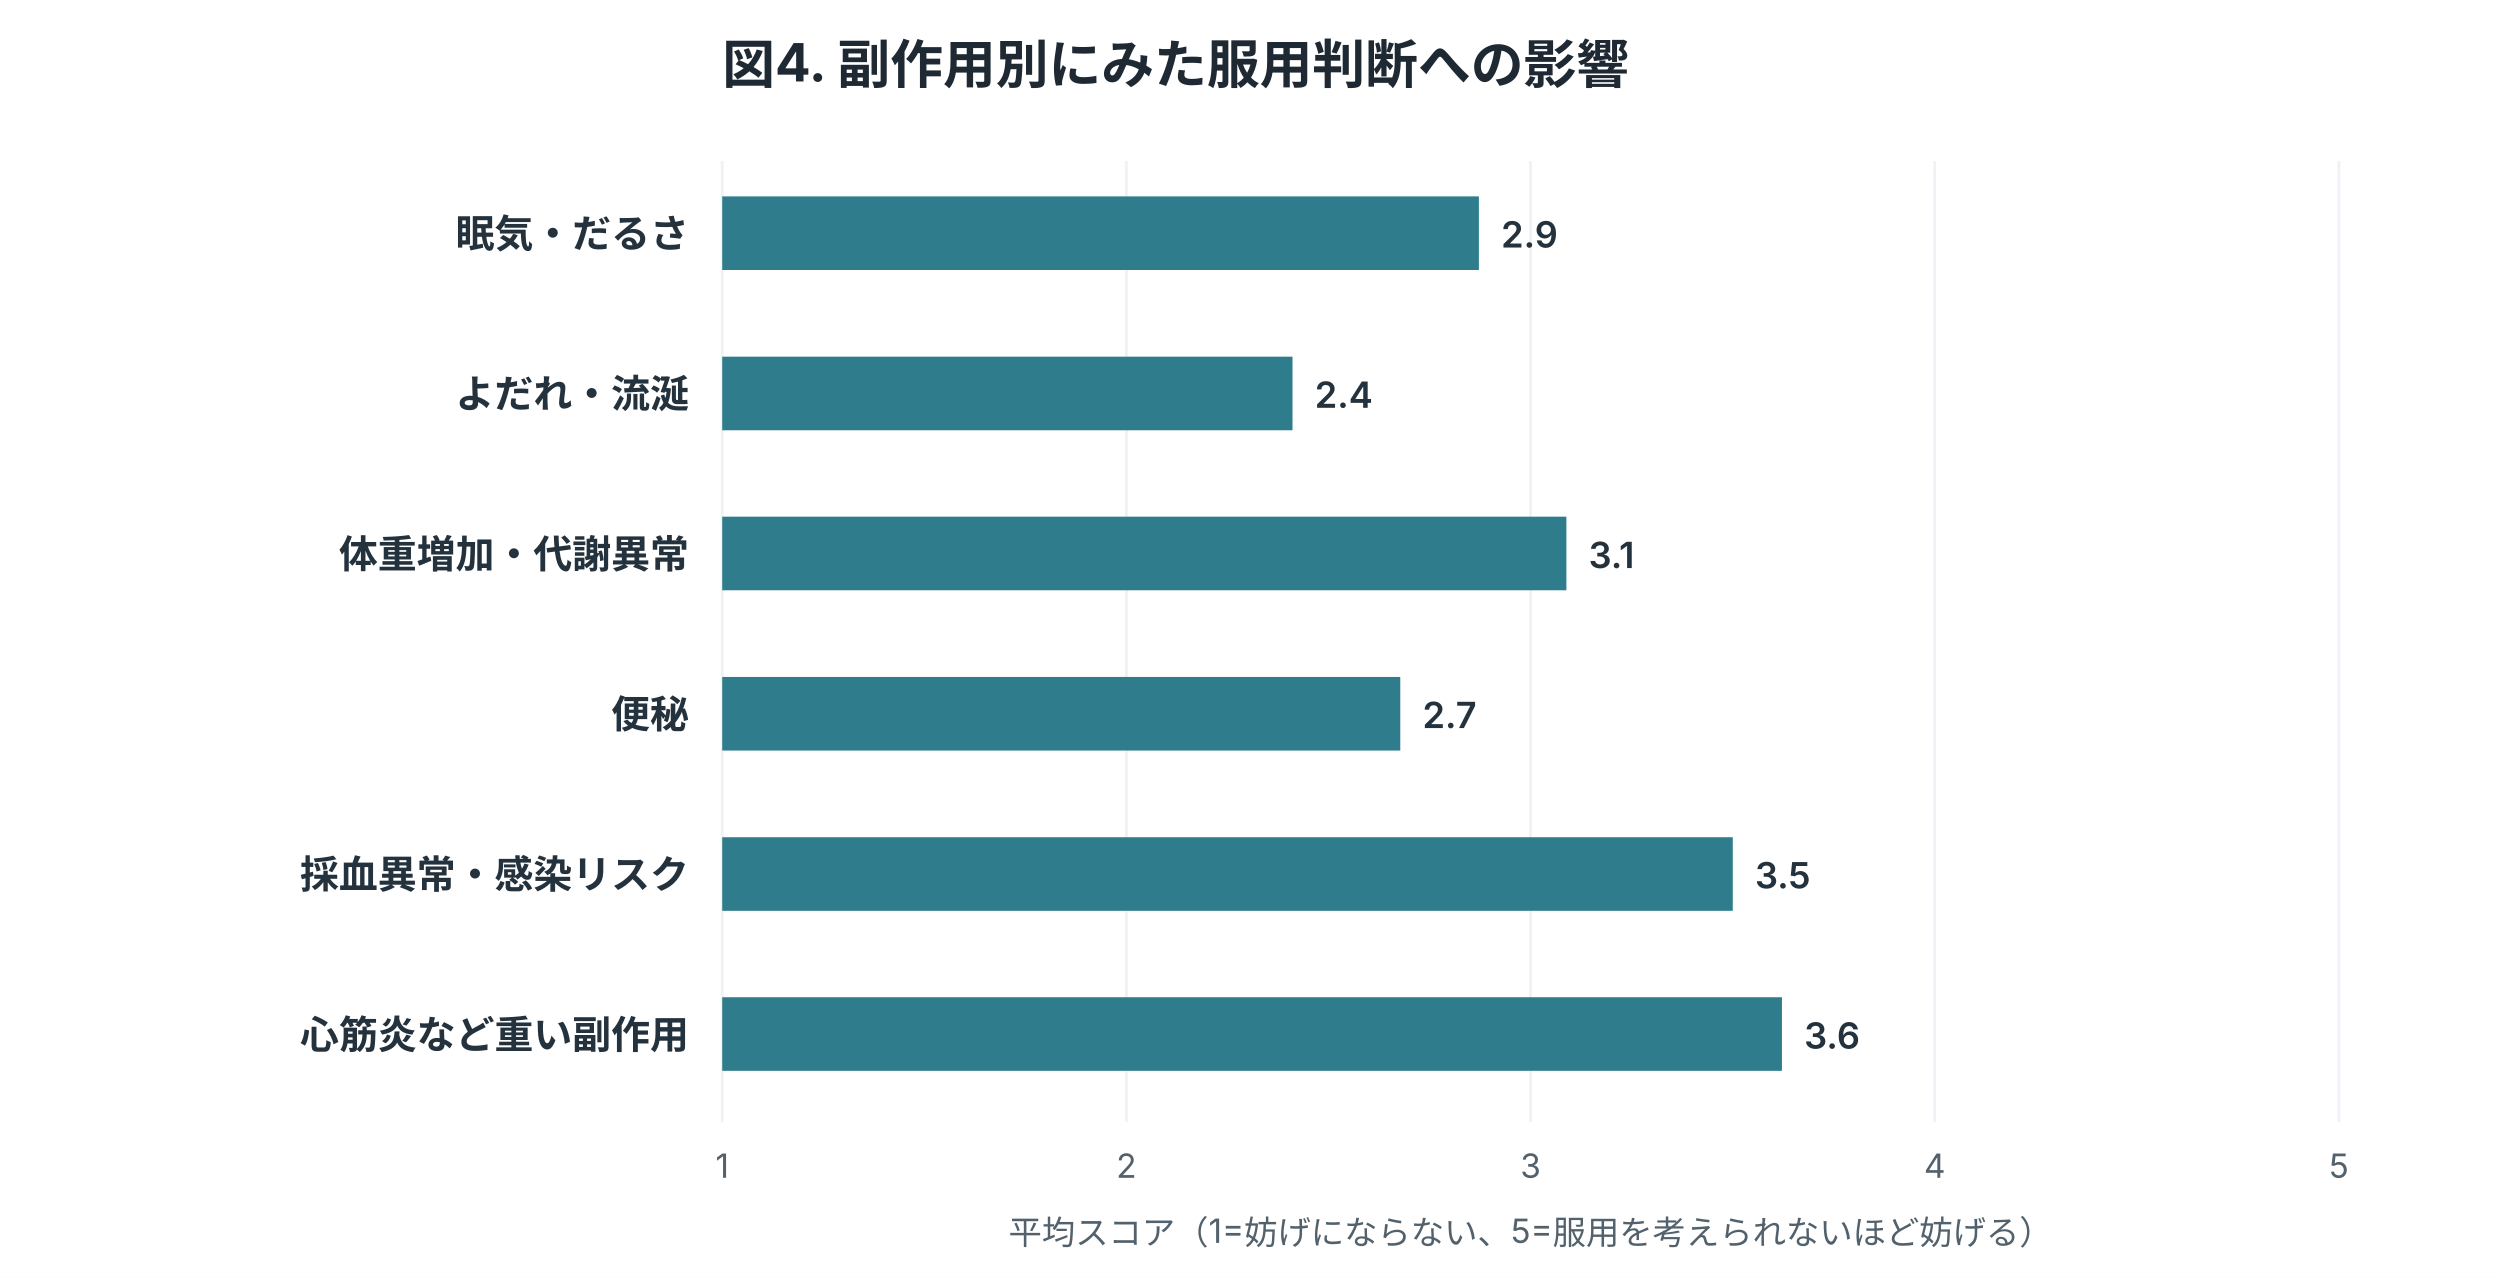
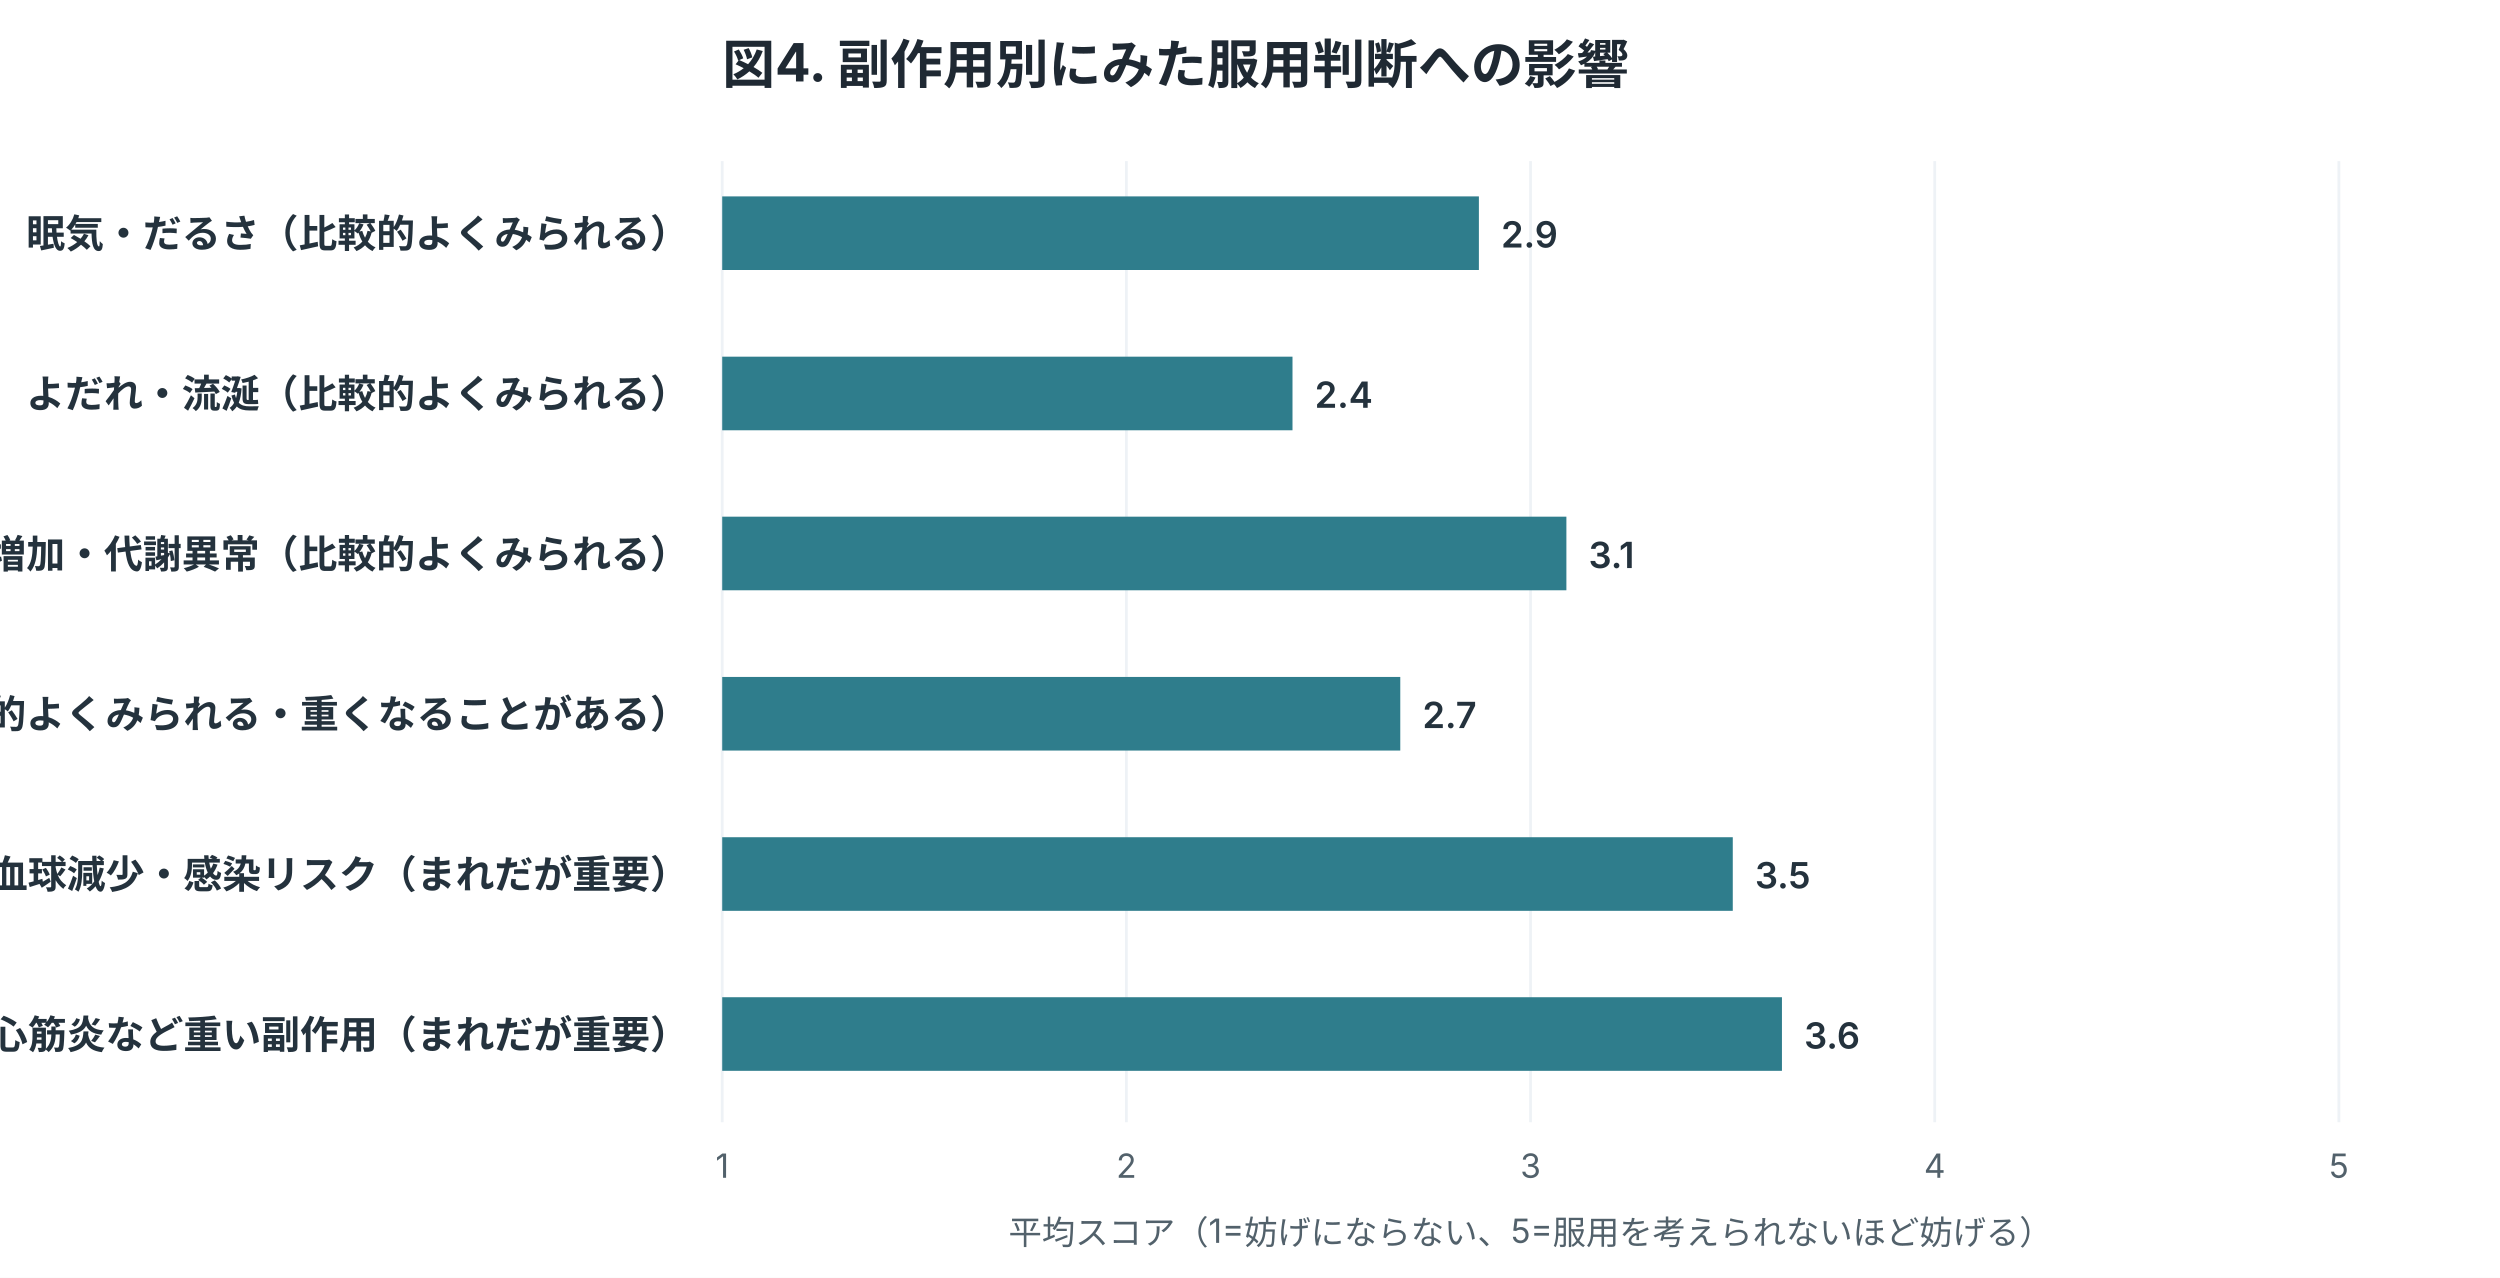
<svg xmlns="http://www.w3.org/2000/svg" width="900" height="460" viewBox="0 0 900 460" role="img">
  <style>
.title{font:700 19px -apple-system,BlinkMacSystemFont,"Segoe UI",sans-serif;fill:#1f2933}
.label{font:600 14px -apple-system,BlinkMacSystemFont,"Segoe UI",sans-serif;fill:#24323d}
.num{font:600 13px -apple-system,BlinkMacSystemFont,"Segoe UI",sans-serif;fill:#24323d}
.axis,.legend,.note{font:12px -apple-system,BlinkMacSystemFont,"Segoe UI",sans-serif;fill:#52616b}
.inside{font:700 13px -apple-system,BlinkMacSystemFont,"Segoe UI",sans-serif;fill:white}
.big{font:700 34px -apple-system,BlinkMacSystemFont,"Segoe UI",sans-serif;fill:#1f2933}
</style>
  <rect width="100%" height="100%" fill="white" />
  <text x="260" y="30" class="title">図4. 副作用別にみた服用判断への影響</text>
  <line x1="260.0" y1="58" x2="260.0" y2="404" stroke="#eef2f6" />
  <text x="260.0" y="424" text-anchor="middle" class="axis">1</text>
  <line x1="405.5" y1="58" x2="405.5" y2="404" stroke="#eef2f6" />
  <text x="405.5" y="424" text-anchor="middle" class="axis">2</text>
  <line x1="551.0" y1="58" x2="551.0" y2="404" stroke="#eef2f6" />
  <text x="551.0" y="424" text-anchor="middle" class="axis">3</text>
  <line x1="696.5" y1="58" x2="696.5" y2="404" stroke="#eef2f6" />
  <text x="696.5" y="424" text-anchor="middle" class="axis">4</text>
  <line x1="842.0" y1="58" x2="842.0" y2="404" stroke="#eef2f6" />
  <text x="842.0" y="424" text-anchor="middle" class="axis">5</text>
-   <text x="248" y="89.1" text-anchor="end" class="label">眠気・だるさ</text>
+   <text x="248" y="89.1" text-anchor="end" class="label">眠気・だるさ（比較的よくみられる）</text>
  <rect x="260" y="70.7" width="272.4" height="26.5" fill="#2f7d8c" />
  <text x="540.4" y="89.1" class="num">2.9</text>
-   <text x="248" y="146.8" text-anchor="end" class="label">よだれ・流涎</text>
+   <text x="248" y="146.8" text-anchor="end" class="label">よだれ・流涎（比較的よくみられる）</text>
  <rect x="260" y="128.4" width="205.3" height="26.5" fill="#2f7d8c" />
  <text x="473.3" y="146.8" class="num">2.4</text>
-   <text x="248" y="204.5" text-anchor="end" class="label">体重増加・代謝異常</text>
+   <text x="248" y="204.5" text-anchor="end" class="label">体重増加・代謝異常（比較的よくみられる）</text>
  <rect x="260" y="186.0" width="303.9" height="26.5" fill="#2f7d8c" />
  <text x="571.9" y="204.5" class="num">3.1</text>
-   <text x="248" y="262.1" text-anchor="end" class="label">便秘</text>
+   <text x="248" y="262.1" text-anchor="end" class="label">便秘（比較的よくみられる・重くなることがある）</text>
  <rect x="260" y="243.7" width="244.1" height="26.5" fill="#2f7d8c" />
  <text x="512.1" y="262.1" class="num">2.7</text>
-   <text x="248" y="319.8" text-anchor="end" class="label">採血異常・感染リスク</text>
+   <text x="248" y="319.8" text-anchor="end" class="label">白血球減少・感染リスク（まれだが重要）</text>
  <rect x="260" y="301.4" width="363.8" height="26.5" fill="#2f7d8c" />
  <text x="631.8" y="319.8" class="num">3.5</text>
-   <text x="248" y="377.5" text-anchor="end" class="label">心筋炎など重い副作用</text>
+   <text x="248" y="377.5" text-anchor="end" class="label">心筋炎など重い副作用（まれだが重要）</text>
  <rect x="260" y="359.0" width="381.5" height="26.5" fill="#2f7d8c" />
  <text x="649.5" y="377.5" class="num">3.6</text>
  <text x="551.0" y="448" text-anchor="middle" class="axis">平均スコア（1=妨げにならない、5=服用を考えられないほど妨げる）</text>
</svg>
